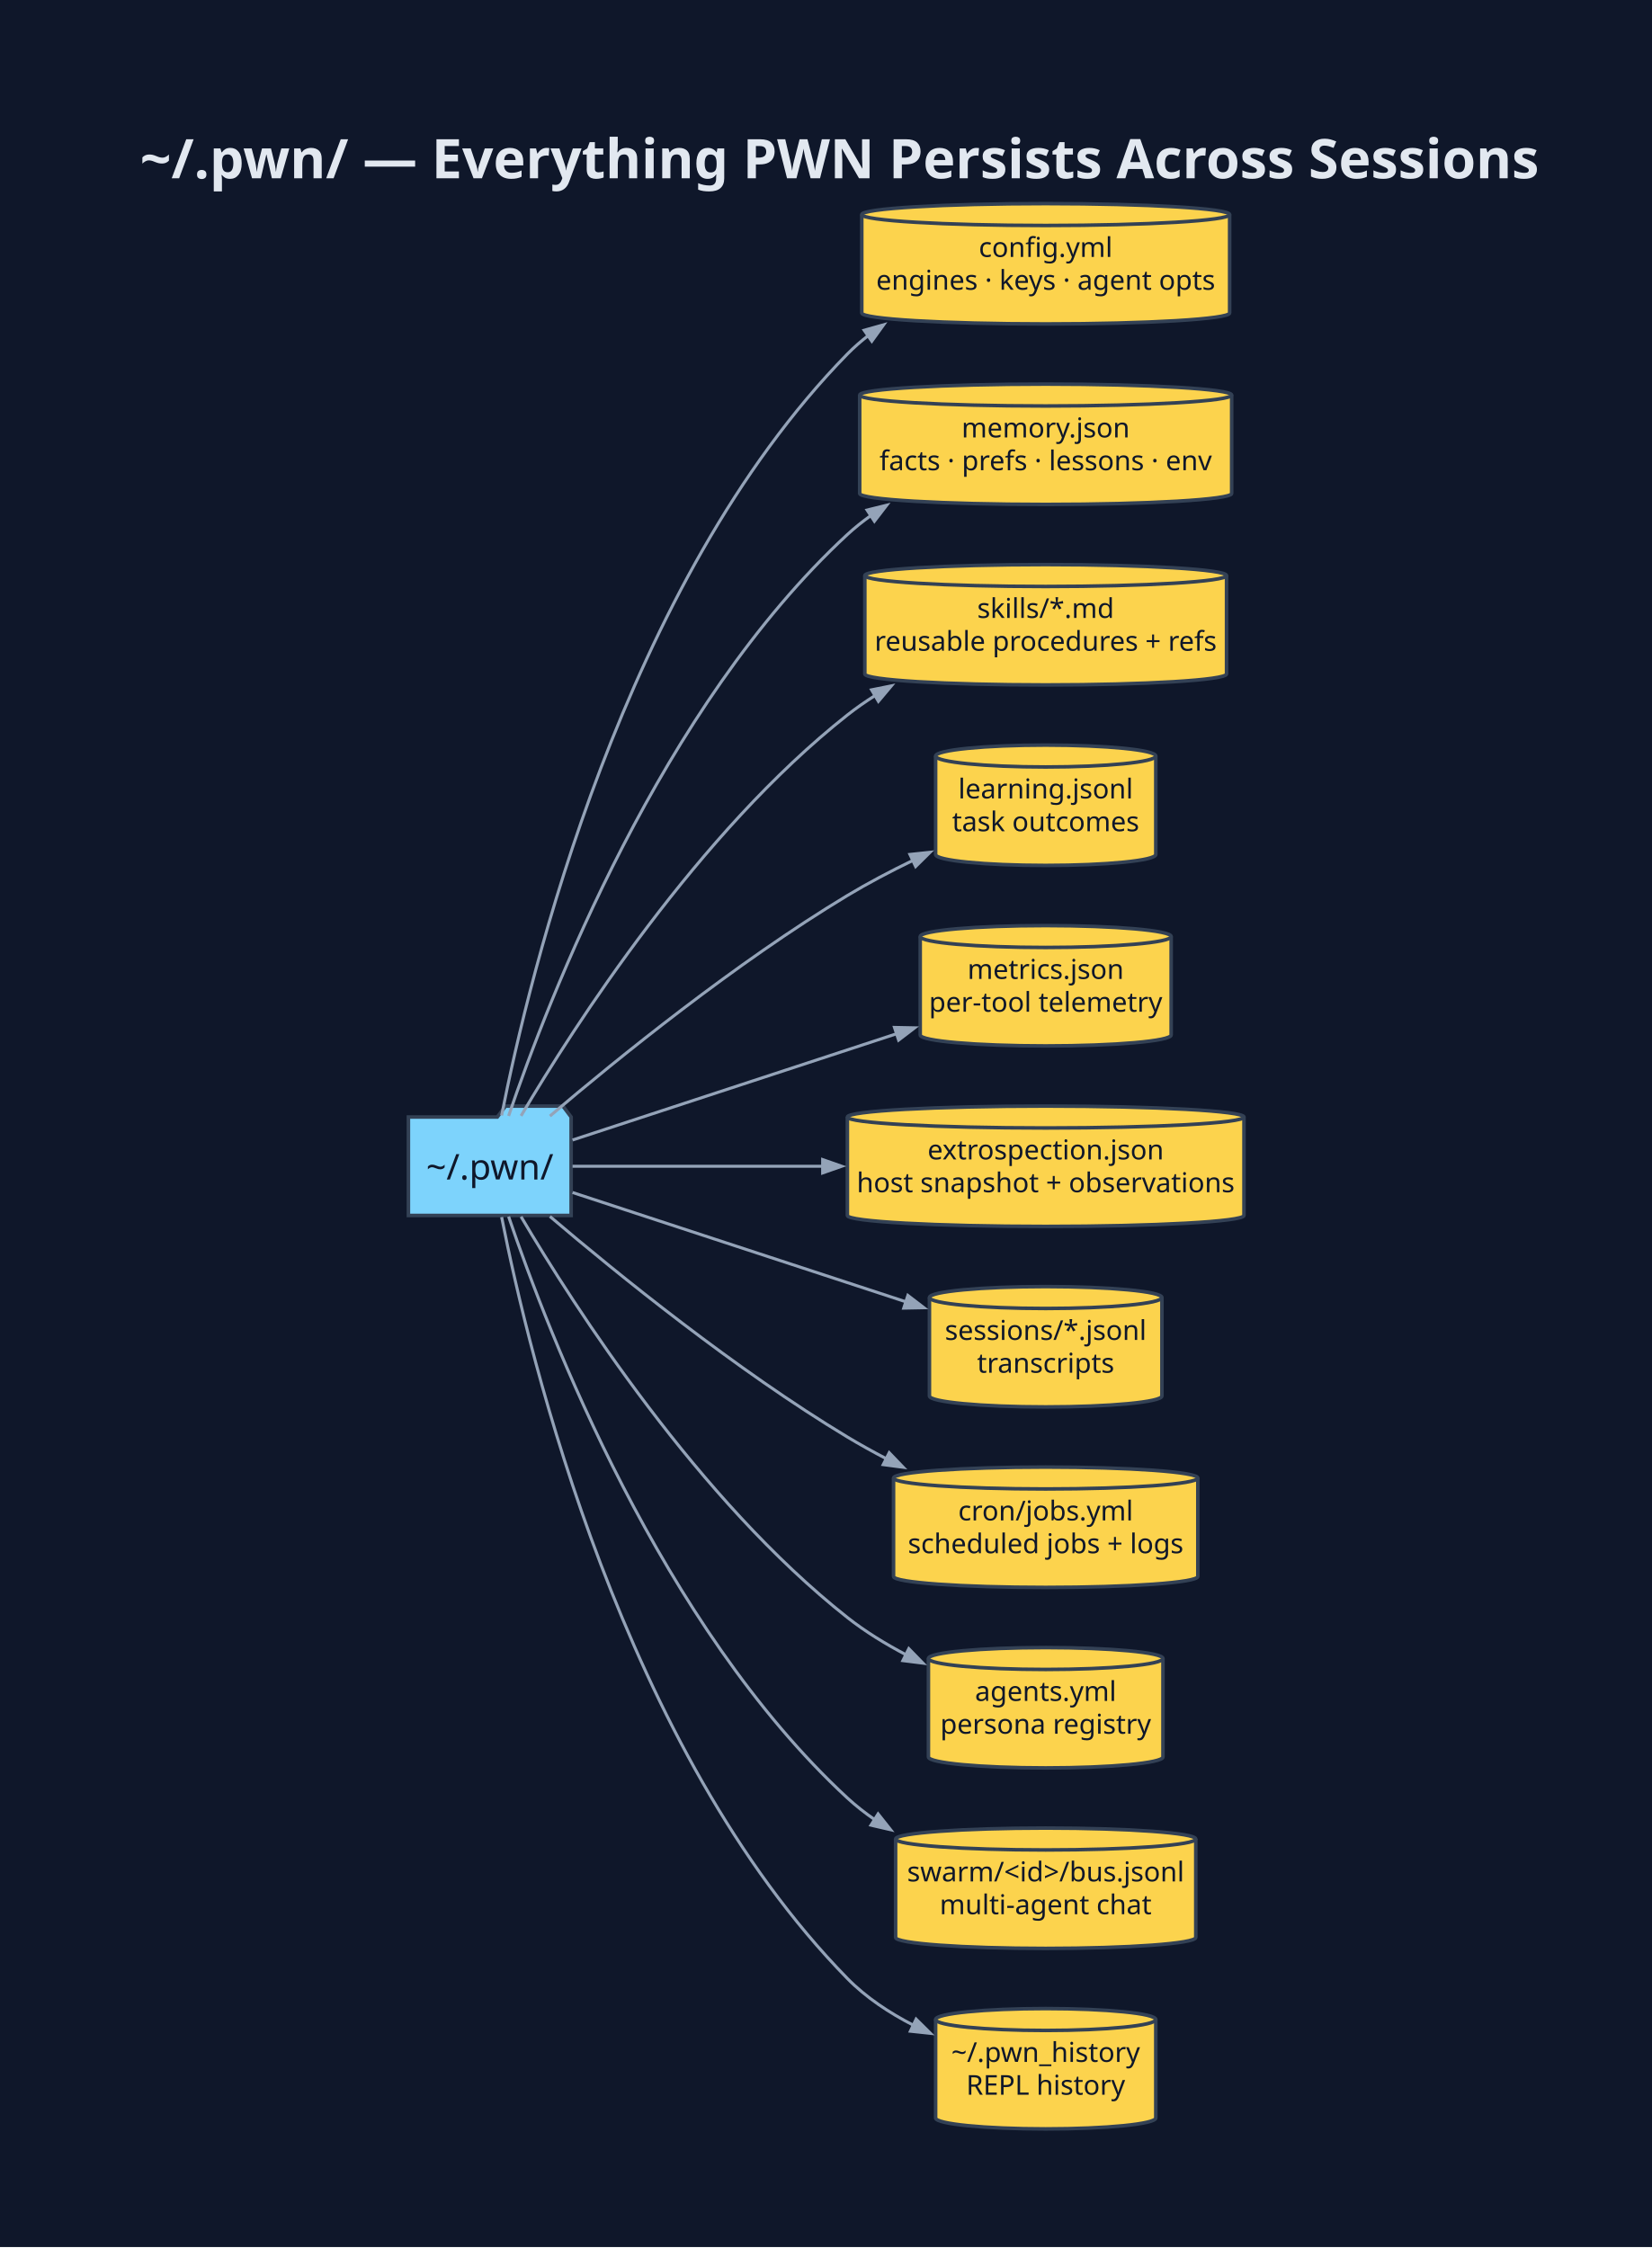
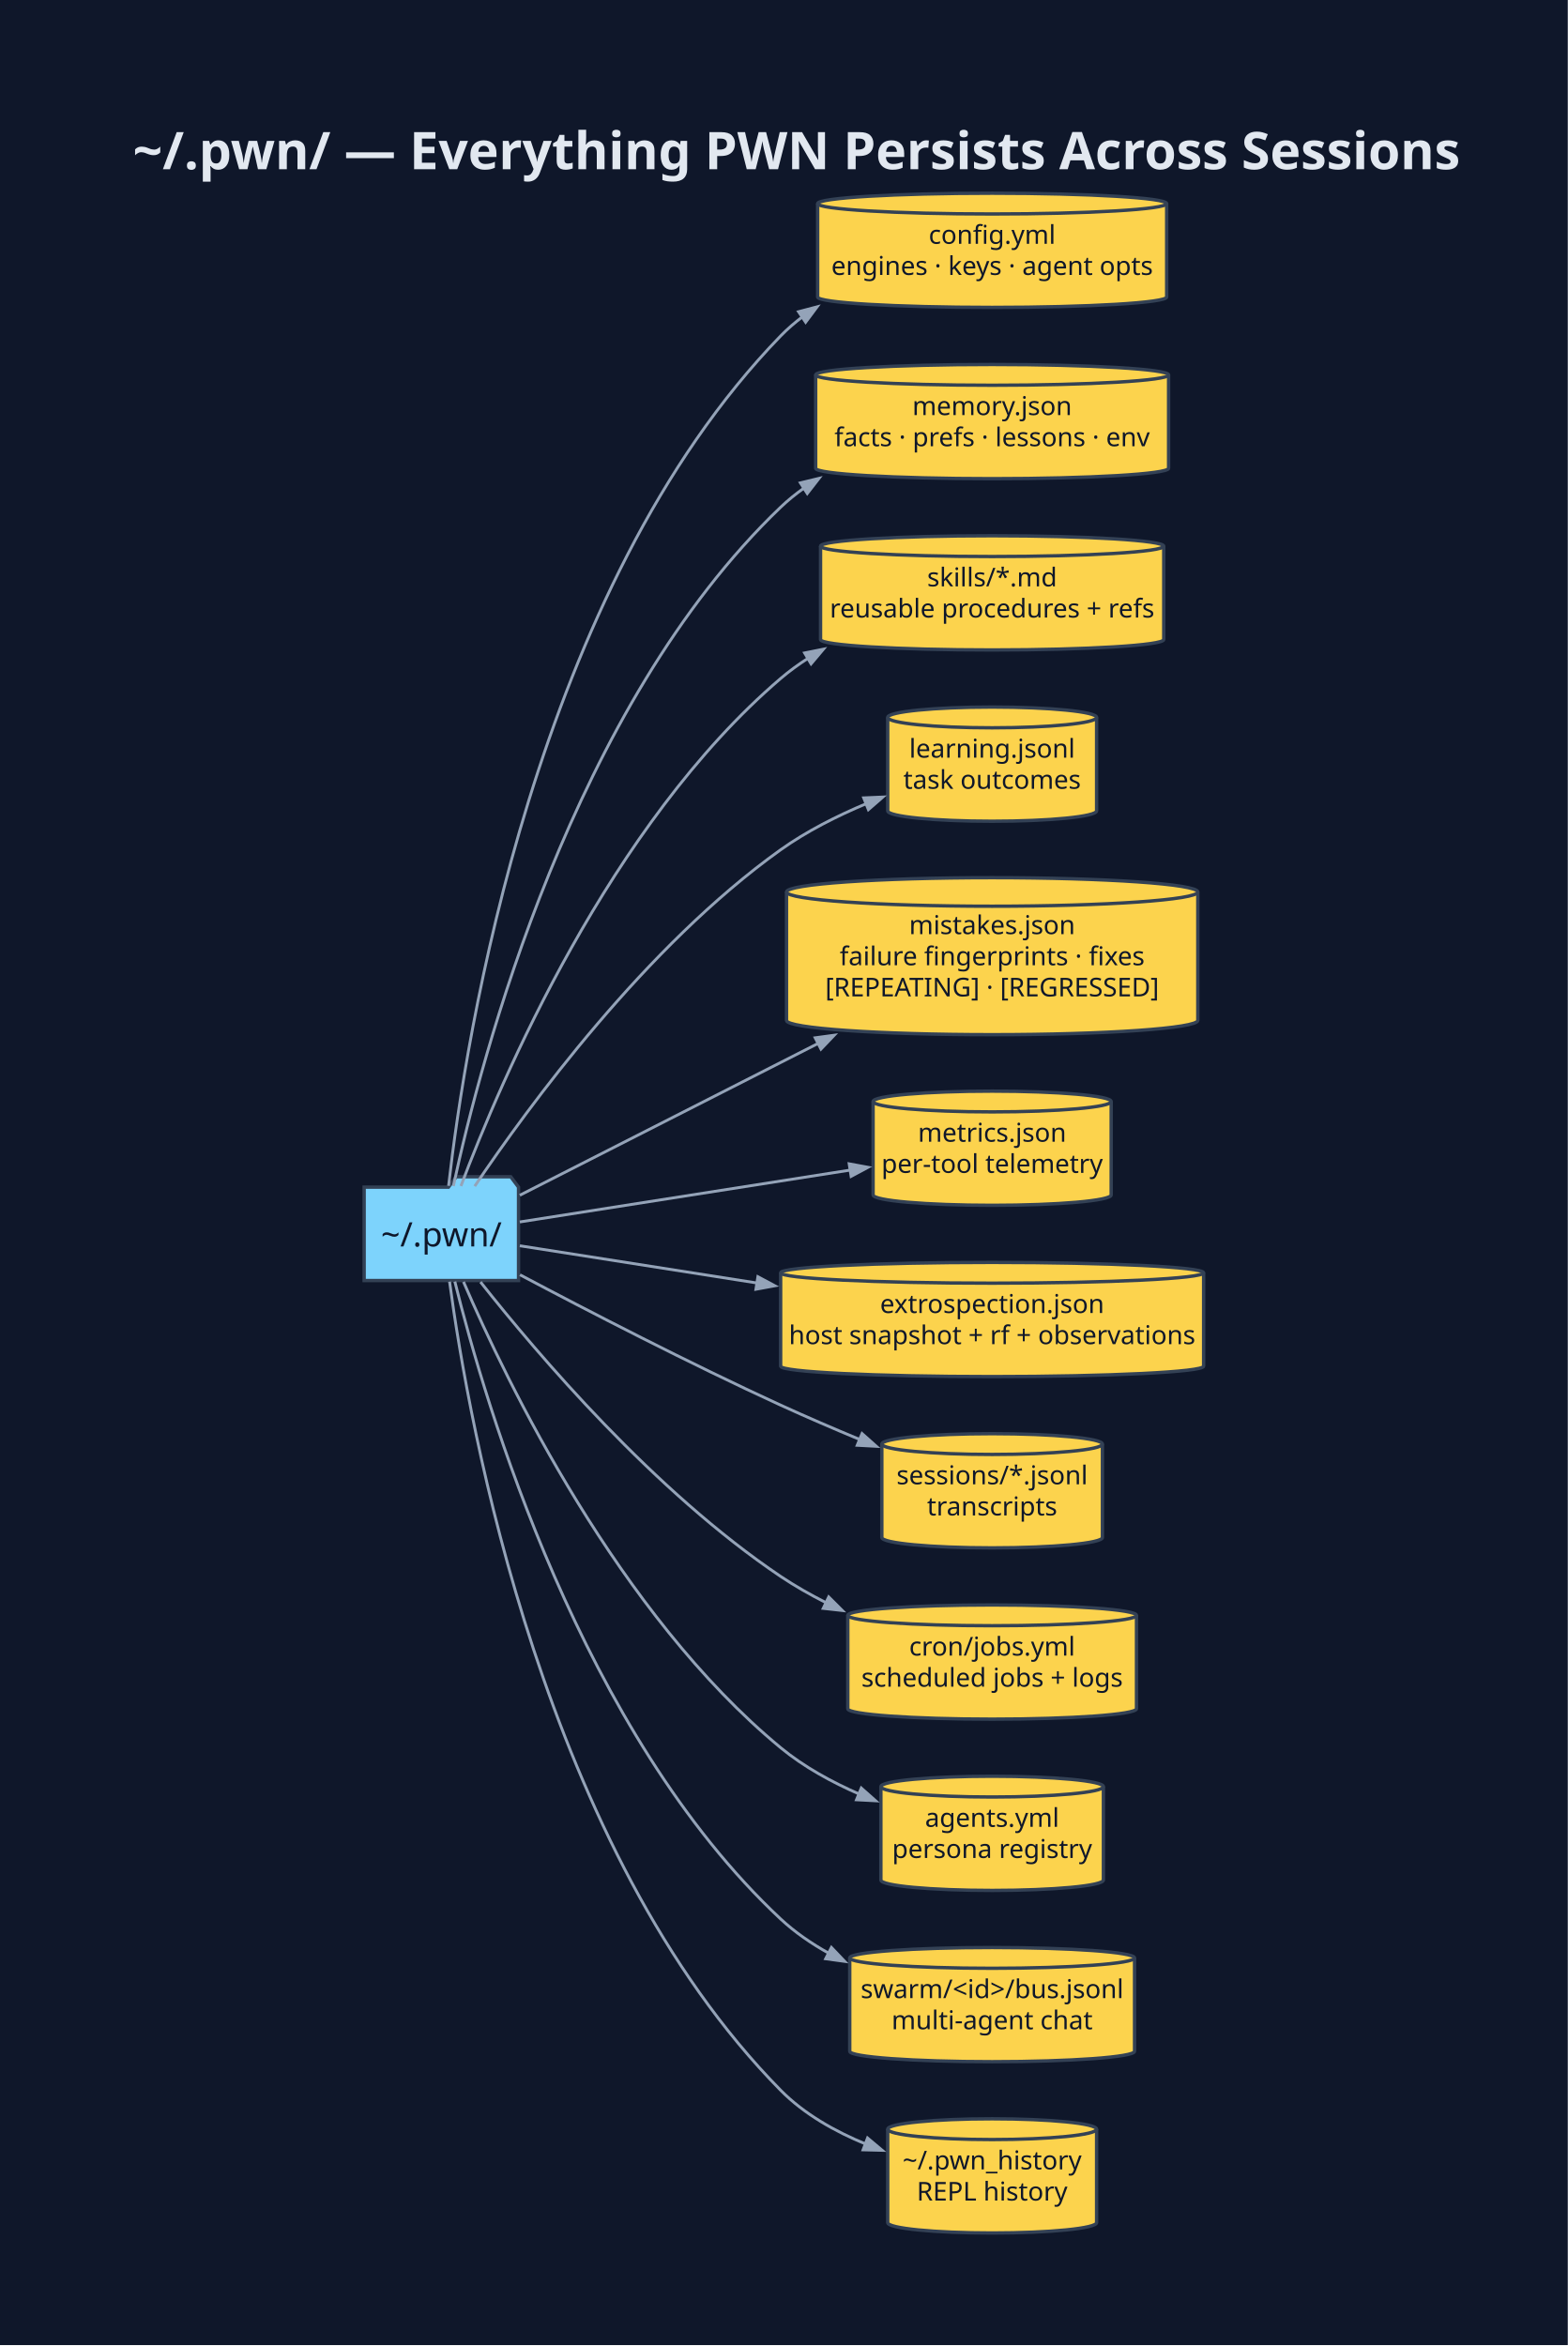
- <svg xmlns="http://www.w3.org/2000/svg" width="604pt" height="822pt" viewBox="0.00 0.00 604.00 822.00">
-   <g id="graph0" class="graph" transform="scale(1 1) rotate(0) translate(43.2 778.45)">
-     <polygon fill="#0f172a" stroke="none" points="-43.2,43.2 -43.2,-778.45 560.95,-778.45 560.95,43.2 -43.2,43.2" />
-     <text xml:space="preserve" text-anchor="start" x="8" y="-713.25" font-family="sans-Serif" font-weight="bold" font-size="20.00" fill="#e2e8f0">~/.pwn/ — Everything PWN Persists Across Sessions</text>
+ <svg xmlns="http://www.w3.org/2000/svg" width="604pt" height="904pt" viewBox="0.00 0.00 604.00 904.00">
+   <g id="graph0" class="graph" transform="scale(1 1) rotate(0) translate(43.2 860.45)">
+     <polygon fill="#0f172a" stroke="none" points="-43.2,43.2 -43.2,-860.45 560.95,-860.45 560.95,43.2 -43.2,43.2" />
+     <text xml:space="preserve" text-anchor="start" x="8" y="-795.25" font-family="sans-Serif" font-weight="bold" font-size="20.00" fill="#e2e8f0">~/.pwn/ — Everything PWN Persists Across Sessions</text>
    <g id="node1" class="node">
-       <polygon fill="#7dd3fc" stroke="#334155" stroke-width="1.3" points="165.62,-370 162.62,-374 141.62,-374 138.62,-370 106.12,-370 106.12,-334 165.62,-334 165.62,-370" />
-       <text xml:space="preserve" text-anchor="middle" x="135.88" y="-347.15" font-family="sans-Serif" font-size="13.00" fill="#0f172a">~/.pwn/</text>
+       <polygon fill="#7dd3fc" stroke="#334155" stroke-width="1.3" points="156.62,-403 153.62,-407 132.62,-407 129.62,-403 97.12,-403 97.12,-367 156.62,-367 156.62,-403" />
+       <text xml:space="preserve" text-anchor="middle" x="126.88" y="-380.15" font-family="sans-Serif" font-size="13.00" fill="#0f172a">~/.pwn/</text>
    </g>
    <g id="node2" class="node">
-       <path fill="#fcd34d" stroke="#334155" stroke-width="1.3" d="M406.38,-700C406.38,-702.21 376.23,-704 339.12,-704 302.02,-704 271.88,-702.21 271.88,-700 271.88,-700 271.88,-664 271.88,-664 271.88,-661.79 302.02,-660 339.12,-660 376.23,-660 406.38,-661.79 406.38,-664 406.38,-664 406.38,-700 406.38,-700" />
-       <path fill="none" stroke="#334155" stroke-width="1.3" d="M406.38,-700C406.38,-697.79 376.23,-696 339.12,-696 302.02,-696 271.88,-697.79 271.88,-700" />
-       <text xml:space="preserve" text-anchor="middle" x="339.12" y="-684.5" font-family="sans-Serif" font-size="10.00" fill="#0f172a">config.yml</text>
-       <text xml:space="preserve" text-anchor="middle" x="339.12" y="-672.5" font-family="sans-Serif" font-size="10.00" fill="#0f172a">engines · keys · agent opts</text>
+       <path fill="#fcd34d" stroke="#334155" stroke-width="1.3" d="M406.38,-782C406.38,-784.21 376.23,-786 339.12,-786 302.02,-786 271.88,-784.21 271.88,-782 271.88,-782 271.88,-746 271.88,-746 271.88,-743.79 302.02,-742 339.12,-742 376.23,-742 406.38,-743.79 406.38,-746 406.38,-746 406.38,-782 406.38,-782" />
+       <path fill="none" stroke="#334155" stroke-width="1.3" d="M406.38,-782C406.38,-779.79 376.23,-778 339.12,-778 302.02,-778 271.88,-779.79 271.88,-782" />
+       <text xml:space="preserve" text-anchor="middle" x="339.12" y="-766.5" font-family="sans-Serif" font-size="10.00" fill="#0f172a">config.yml</text>
+       <text xml:space="preserve" text-anchor="middle" x="339.12" y="-754.5" font-family="sans-Serif" font-size="10.00" fill="#0f172a">engines · keys · agent opts</text>
    </g>
    <g id="edge1" class="edge">
-       <path fill="none" stroke="#94a3b8" stroke-width="1.1" d="M140.21,-370.59C150.26,-421.58 184.72,-565.4 266.62,-649 269.05,-651.47 271.69,-653.78 274.48,-655.93" />
-       <polygon fill="#94a3b8" stroke="#94a3b8" stroke-width="1.1" points="272.75,-657.7 279.89,-659.7 275.55,-653.68 272.75,-657.7" />
+       <path fill="none" stroke="#94a3b8" stroke-width="1.1" d="M129.66,-403.5C136.09,-460.16 162.92,-633.38 257.62,-731 260.31,-733.77 263.26,-736.31 266.4,-738.65" />
+       <polygon fill="#94a3b8" stroke="#94a3b8" stroke-width="1.1" points="264.52,-740.34 271.69,-742.23 267.26,-736.28 264.52,-740.34" />
    </g>
    <g id="node3" class="node">
-       <path fill="#fcd34d" stroke="#334155" stroke-width="1.3" d="M407.12,-634C407.12,-636.21 376.65,-638 339.12,-638 301.6,-638 271.12,-636.21 271.12,-634 271.12,-634 271.12,-598 271.12,-598 271.12,-595.79 301.6,-594 339.12,-594 376.65,-594 407.12,-595.79 407.12,-598 407.12,-598 407.12,-634 407.12,-634" />
-       <path fill="none" stroke="#334155" stroke-width="1.3" d="M407.12,-634C407.12,-631.79 376.65,-630 339.12,-630 301.6,-630 271.12,-631.79 271.12,-634" />
-       <text xml:space="preserve" text-anchor="middle" x="339.12" y="-618.5" font-family="sans-Serif" font-size="10.00" fill="#0f172a">memory.json</text>
-       <text xml:space="preserve" text-anchor="middle" x="339.12" y="-606.5" font-family="sans-Serif" font-size="10.00" fill="#0f172a">facts · prefs · lessons · env</text>
+       <path fill="#fcd34d" stroke="#334155" stroke-width="1.3" d="M407.12,-716C407.12,-718.21 376.65,-720 339.12,-720 301.6,-720 271.12,-718.21 271.12,-716 271.12,-716 271.12,-680 271.12,-680 271.12,-677.79 301.6,-676 339.12,-676 376.65,-676 407.12,-677.79 407.12,-680 407.12,-680 407.12,-716 407.12,-716" />
+       <path fill="none" stroke="#334155" stroke-width="1.3" d="M407.12,-716C407.12,-713.79 376.65,-712 339.12,-712 301.6,-712 271.12,-713.79 271.12,-716" />
+       <text xml:space="preserve" text-anchor="middle" x="339.12" y="-700.5" font-family="sans-Serif" font-size="10.00" fill="#0f172a">memory.json</text>
+       <text xml:space="preserve" text-anchor="middle" x="339.12" y="-688.5" font-family="sans-Serif" font-size="10.00" fill="#0f172a">facts · prefs · lessons · env</text>
    </g>
    <g id="edge2" class="edge">
-       <path fill="none" stroke="#94a3b8" stroke-width="1.1" d="M142.76,-370.4C157.25,-413.11 198.54,-520.11 266.62,-583 269.28,-585.45 272.15,-587.75 275.16,-589.9" />
-       <polygon fill="#94a3b8" stroke="#94a3b8" stroke-width="1.1" points="273.82,-591.95 281.02,-593.73 276.5,-587.85 273.82,-591.95" />
+       <path fill="none" stroke="#94a3b8" stroke-width="1.1" d="M131.51,-403.42C142.1,-452.59 177.46,-588.36 257.62,-665 260.4,-667.66 263.42,-670.11 266.61,-672.37" />
+       <polygon fill="#94a3b8" stroke="#94a3b8" stroke-width="1.1" points="265.22,-674.39 272.43,-676.13 267.88,-670.28 265.22,-674.39" />
    </g>
    <g id="node4" class="node">
-       <path fill="#fcd34d" stroke="#334155" stroke-width="1.3" d="M405.25,-568C405.25,-570.21 375.61,-572 339.12,-572 302.64,-572 273,-570.21 273,-568 273,-568 273,-532 273,-532 273,-529.79 302.64,-528 339.12,-528 375.61,-528 405.25,-529.79 405.25,-532 405.25,-532 405.25,-568 405.25,-568" />
-       <path fill="none" stroke="#334155" stroke-width="1.3" d="M405.25,-568C405.25,-565.79 375.61,-564 339.12,-564 302.64,-564 273,-565.79 273,-568" />
-       <text xml:space="preserve" text-anchor="middle" x="339.12" y="-552.5" font-family="sans-Serif" font-size="10.00" fill="#0f172a">skills/*.md</text>
-       <text xml:space="preserve" text-anchor="middle" x="339.12" y="-540.5" font-family="sans-Serif" font-size="10.00" fill="#0f172a">reusable procedures + refs</text>
+       <path fill="#fcd34d" stroke="#334155" stroke-width="1.3" d="M405.25,-650C405.25,-652.21 375.61,-654 339.12,-654 302.64,-654 273,-652.21 273,-650 273,-650 273,-614 273,-614 273,-611.79 302.64,-610 339.12,-610 375.61,-610 405.25,-611.79 405.25,-614 405.25,-614 405.25,-650 405.25,-650" />
+       <path fill="none" stroke="#334155" stroke-width="1.3" d="M405.25,-650C405.25,-647.79 375.61,-646 339.12,-646 302.64,-646 273,-647.79 273,-650" />
+       <text xml:space="preserve" text-anchor="middle" x="339.12" y="-634.5" font-family="sans-Serif" font-size="10.00" fill="#0f172a">skills/*.md</text>
+       <text xml:space="preserve" text-anchor="middle" x="339.12" y="-622.5" font-family="sans-Serif" font-size="10.00" fill="#0f172a">reusable procedures + refs</text>
    </g>
    <g id="edge3" class="edge">
-       <path fill="none" stroke="#94a3b8" stroke-width="1.1" d="M147.31,-370.43C166.9,-403.62 212.14,-473.98 266.62,-517 269.81,-519.52 273.22,-521.89 276.75,-524.13" />
-       <polygon fill="#94a3b8" stroke="#94a3b8" stroke-width="1.1" points="275.46,-526.21 282.73,-527.67 277.96,-521.99 275.46,-526.21" />
+       <path fill="none" stroke="#94a3b8" stroke-width="1.1" d="M134.42,-403.44C149.75,-444.17 191.74,-542.67 257.62,-599 260.91,-601.81 264.47,-604.41 268.2,-606.8" />
+       <polygon fill="#94a3b8" stroke="#94a3b8" stroke-width="1.1" points="266.85,-608.85 274.13,-610.31 269.35,-604.63 266.85,-608.85" />
    </g>
    <g id="node5" class="node">
-       <path fill="#fcd34d" stroke="#334155" stroke-width="1.3" d="M379.38,-502C379.38,-504.21 361.33,-506 339.12,-506 316.92,-506 298.88,-504.21 298.88,-502 298.88,-502 298.88,-466 298.88,-466 298.88,-463.79 316.92,-462 339.12,-462 361.33,-462 379.38,-463.79 379.38,-466 379.38,-466 379.38,-502 379.38,-502" />
-       <path fill="none" stroke="#334155" stroke-width="1.3" d="M379.38,-502C379.38,-499.79 361.33,-498 339.12,-498 316.92,-498 298.88,-499.79 298.88,-502" />
-       <text xml:space="preserve" text-anchor="middle" x="339.12" y="-486.5" font-family="sans-Serif" font-size="10.00" fill="#0f172a">learning.jsonl</text>
-       <text xml:space="preserve" text-anchor="middle" x="339.12" y="-474.5" font-family="sans-Serif" font-size="10.00" fill="#0f172a">task outcomes</text>
+       <path fill="#fcd34d" stroke="#334155" stroke-width="1.3" d="M379.38,-584C379.38,-586.21 361.33,-588 339.12,-588 316.92,-588 298.88,-586.21 298.88,-584 298.88,-584 298.88,-548 298.88,-548 298.88,-545.79 316.92,-544 339.12,-544 361.33,-544 379.38,-545.79 379.38,-548 379.38,-548 379.38,-584 379.38,-584" />
+       <path fill="none" stroke="#334155" stroke-width="1.3" d="M379.38,-584C379.38,-581.79 361.33,-580 339.12,-580 316.92,-580 298.88,-581.79 298.88,-584" />
+       <text xml:space="preserve" text-anchor="middle" x="339.12" y="-568.5" font-family="sans-Serif" font-size="10.00" fill="#0f172a">learning.jsonl</text>
+       <text xml:space="preserve" text-anchor="middle" x="339.12" y="-556.5" font-family="sans-Serif" font-size="10.00" fill="#0f172a">task outcomes</text>
    </g>
    <g id="edge4" class="edge">
-       <path fill="none" stroke="#94a3b8" stroke-width="1.1" d="M157.87,-370.35C182.71,-391.48 225.85,-426.44 266.62,-451 274.17,-455.54 282.44,-459.89 290.6,-463.85" />
-       <polygon fill="#94a3b8" stroke="#94a3b8" stroke-width="1.1" points="289.48,-466.03 296.86,-466.81 291.58,-461.6 289.48,-466.03" />
+       <path fill="none" stroke="#94a3b8" stroke-width="1.1" d="M139.74,-403.37C160.36,-434.01 205.62,-495.87 257.62,-533 267.61,-540.13 279.37,-546.06 290.77,-550.83" />
+       <polygon fill="#94a3b8" stroke="#94a3b8" stroke-width="1.1" points="289.62,-553.01 297.03,-553.33 291.44,-548.46 289.62,-553.01" />
    </g>
    <g id="node6" class="node">
+       <path fill="#fcd34d" stroke="#334155" stroke-width="1.3" d="M418.38,-516.75C418.38,-519.78 382.85,-522.25 339.12,-522.25 295.4,-522.25 259.88,-519.78 259.88,-516.75 259.88,-516.75 259.88,-467.25 259.88,-467.25 259.88,-464.22 295.4,-461.75 339.12,-461.75 382.85,-461.75 418.38,-464.22 418.38,-467.25 418.38,-467.25 418.38,-516.75 418.38,-516.75" />
+       <path fill="none" stroke="#334155" stroke-width="1.3" d="M418.38,-516.75C418.38,-513.72 382.85,-511.25 339.12,-511.25 295.4,-511.25 259.88,-513.72 259.88,-516.75" />
+       <text xml:space="preserve" text-anchor="middle" x="339.12" y="-500.5" font-family="sans-Serif" font-size="10.00" fill="#0f172a">mistakes.json</text>
+       <text xml:space="preserve" text-anchor="middle" x="339.12" y="-488.5" font-family="sans-Serif" font-size="10.00" fill="#0f172a">failure fingerprints · fixes</text>
+       <text xml:space="preserve" text-anchor="middle" x="339.12" y="-476.5" font-family="sans-Serif" font-size="10.00" fill="#0f172a">[REPEATING] · [REGRESSED]</text>
+     </g>
+     <g id="edge5" class="edge">
+       <path fill="none" stroke="#94a3b8" stroke-width="1.1" d="M157.11,-399.88C186.73,-414.95 233.56,-438.78 272.16,-458.43" />
+       <polygon fill="#94a3b8" stroke="#94a3b8" stroke-width="1.1" points="270.93,-460.55 278.28,-461.55 273.16,-456.19 270.93,-460.55" />
+     </g>
+     <g id="node7" class="node">
      <path fill="#fcd34d" stroke="#334155" stroke-width="1.3" d="M385,-436C385,-438.21 364.44,-440 339.12,-440 313.81,-440 293.25,-438.21 293.25,-436 293.25,-436 293.25,-400 293.25,-400 293.25,-397.79 313.81,-396 339.12,-396 364.44,-396 385,-397.79 385,-400 385,-400 385,-436 385,-436" />
      <path fill="none" stroke="#334155" stroke-width="1.3" d="M385,-436C385,-433.79 364.44,-432 339.12,-432 313.81,-432 293.25,-433.79 293.25,-436" />
      <text xml:space="preserve" text-anchor="middle" x="339.12" y="-420.5" font-family="sans-Serif" font-size="10.00" fill="#0f172a">metrics.json</text>
      <text xml:space="preserve" text-anchor="middle" x="339.12" y="-408.5" font-family="sans-Serif" font-size="10.00" fill="#0f172a">per-tool telemetry</text>
    </g>
-     <g id="edge5" class="edge">
-       <path fill="none" stroke="#94a3b8" stroke-width="1.1" d="M166.14,-361.6C197.18,-371.78 246.89,-388.08 284.9,-400.55" />
-       <polygon fill="#94a3b8" stroke="#94a3b8" stroke-width="1.1" points="283.83,-402.77 291.24,-402.62 285.35,-398.12 283.83,-402.77" />
-     </g>
-     <g id="node7" class="node">
-       <path fill="#fcd34d" stroke="#334155" stroke-width="1.3" d="M411.62,-370C411.62,-372.21 379.13,-374 339.12,-374 299.12,-374 266.62,-372.21 266.62,-370 266.62,-370 266.62,-334 266.62,-334 266.62,-331.79 299.12,-330 339.12,-330 379.13,-330 411.62,-331.79 411.62,-334 411.62,-334 411.62,-370 411.62,-370" />
-       <path fill="none" stroke="#334155" stroke-width="1.3" d="M411.62,-370C411.62,-367.79 379.13,-366 339.12,-366 299.12,-366 266.62,-367.79 266.62,-370" />
-       <text xml:space="preserve" text-anchor="middle" x="339.12" y="-354.5" font-family="sans-Serif" font-size="10.00" fill="#0f172a">extrospection.json</text>
-       <text xml:space="preserve" text-anchor="middle" x="339.12" y="-342.5" font-family="sans-Serif" font-size="10.00" fill="#0f172a">host snapshot + observations</text>
-     </g>
    <g id="edge6" class="edge">
-       <path fill="none" stroke="#94a3b8" stroke-width="1.1" d="M166.14,-352C190.16,-352 225.35,-352 257.65,-352" />
-       <polygon fill="#94a3b8" stroke="#94a3b8" stroke-width="1.1" points="257.57,-354.45 264.57,-352 257.57,-349.55 257.57,-354.45" />
+       <path fill="none" stroke="#94a3b8" stroke-width="1.1" d="M157.11,-389.59C189.98,-394.75 244.03,-403.23 284.53,-409.59" />
+       <polygon fill="#94a3b8" stroke="#94a3b8" stroke-width="1.1" points="284.02,-411.99 291.31,-410.65 284.78,-407.15 284.02,-411.99" />
    </g>
    <g id="node8" class="node">
+       <path fill="#fcd34d" stroke="#334155" stroke-width="1.3" d="M420.62,-370C420.62,-372.21 384.1,-374 339.12,-374 294.15,-374 257.62,-372.21 257.62,-370 257.62,-370 257.62,-334 257.62,-334 257.62,-331.79 294.15,-330 339.12,-330 384.1,-330 420.62,-331.79 420.62,-334 420.62,-334 420.62,-370 420.62,-370" />
+       <path fill="none" stroke="#334155" stroke-width="1.3" d="M420.62,-370C420.62,-367.79 384.1,-366 339.12,-366 294.15,-366 257.62,-367.79 257.62,-370" />
+       <text xml:space="preserve" text-anchor="middle" x="339.12" y="-354.5" font-family="sans-Serif" font-size="10.00" fill="#0f172a">extrospection.json</text>
+       <text xml:space="preserve" text-anchor="middle" x="339.12" y="-342.5" font-family="sans-Serif" font-size="10.00" fill="#0f172a">host snapshot + rf + observations</text>
+     </g>
+     <g id="edge7" class="edge">
+       <path fill="none" stroke="#94a3b8" stroke-width="1.1" d="M157.11,-380.41C180.93,-376.67 215.88,-371.19 248.73,-366.03" />
+       <polygon fill="#94a3b8" stroke="#94a3b8" stroke-width="1.1" points="248.85,-368.49 255.39,-364.99 248.09,-363.65 248.85,-368.49" />
+     </g>
+     <g id="node9" class="node">
      <path fill="#fcd34d" stroke="#334155" stroke-width="1.3" d="M381.62,-304C381.62,-306.21 362.58,-308 339.12,-308 315.67,-308 296.62,-306.21 296.62,-304 296.62,-304 296.62,-268 296.62,-268 296.62,-265.79 315.67,-264 339.12,-264 362.58,-264 381.62,-265.79 381.62,-268 381.62,-268 381.62,-304 381.62,-304" />
      <path fill="none" stroke="#334155" stroke-width="1.3" d="M381.62,-304C381.62,-301.79 362.58,-300 339.12,-300 315.67,-300 296.62,-301.79 296.62,-304" />
      <text xml:space="preserve" text-anchor="middle" x="339.12" y="-288.5" font-family="sans-Serif" font-size="10.00" fill="#0f172a">sessions/*.jsonl</text>
      <text xml:space="preserve" text-anchor="middle" x="339.12" y="-276.5" font-family="sans-Serif" font-size="10.00" fill="#0f172a">transcripts</text>
    </g>
-     <g id="edge7" class="edge">
-       <path fill="none" stroke="#94a3b8" stroke-width="1.1" d="M166.14,-342.4C198.1,-331.92 249.84,-314.95 288.24,-302.36" />
-       <polygon fill="#94a3b8" stroke="#94a3b8" stroke-width="1.1" points="288.74,-304.77 294.63,-300.26 287.22,-300.12 288.74,-304.77" />
+     <g id="edge8" class="edge">
+       <path fill="none" stroke="#94a3b8" stroke-width="1.1" d="M157.17,-369.23C183.25,-355.41 222.59,-335.06 257.62,-319 267.47,-314.49 278.12,-309.91 288.35,-305.66" />
+       <polygon fill="#94a3b8" stroke="#94a3b8" stroke-width="1.1" points="288.99,-308.05 294.53,-303.12 287.12,-303.52 288.99,-308.05" />
    </g>
-     <g id="node9" class="node">
+     <g id="node10" class="node">
      <path fill="#fcd34d" stroke="#334155" stroke-width="1.3" d="M394.75,-238C394.75,-240.21 369.82,-242 339.12,-242 308.43,-242 283.5,-240.21 283.5,-238 283.5,-238 283.5,-202 283.5,-202 283.5,-199.79 308.43,-198 339.12,-198 369.82,-198 394.75,-199.79 394.75,-202 394.75,-202 394.75,-238 394.75,-238" />
      <path fill="none" stroke="#334155" stroke-width="1.3" d="M394.75,-238C394.75,-235.79 369.82,-234 339.12,-234 308.43,-234 283.5,-235.79 283.5,-238" />
      <text xml:space="preserve" text-anchor="middle" x="339.12" y="-222.5" font-family="sans-Serif" font-size="10.00" fill="#0f172a">cron/jobs.yml</text>
      <text xml:space="preserve" text-anchor="middle" x="339.12" y="-210.5" font-family="sans-Serif" font-size="10.00" fill="#0f172a">scheduled jobs + logs</text>
    </g>
-     <g id="edge8" class="edge">
-       <path fill="none" stroke="#94a3b8" stroke-width="1.1" d="M157.87,-333.65C182.71,-312.52 225.85,-277.56 266.62,-253 271.16,-250.27 275.96,-247.61 280.84,-245.06" />
-       <polygon fill="#94a3b8" stroke="#94a3b8" stroke-width="1.1" points="281.92,-247.26 287.06,-241.91 279.71,-242.89 281.92,-247.26" />
+     <g id="edge9" class="edge">
+       <path fill="none" stroke="#94a3b8" stroke-width="1.1" d="M141.96,-366.46C163.98,-338.57 209.08,-285.61 257.62,-253 263.09,-249.33 269.03,-245.95 275.12,-242.87" />
+       <polygon fill="#94a3b8" stroke="#94a3b8" stroke-width="1.1" points="276.15,-245.1 281.4,-239.86 274.02,-240.68 276.15,-245.1" />
    </g>
-     <g id="node10" class="node">
+     <g id="node11" class="node">
      <path fill="#fcd34d" stroke="#334155" stroke-width="1.3" d="M382,-172C382,-174.21 362.78,-176 339.12,-176 315.47,-176 296.25,-174.21 296.25,-172 296.25,-172 296.25,-136 296.25,-136 296.25,-133.79 315.47,-132 339.12,-132 362.78,-132 382,-133.79 382,-136 382,-136 382,-172 382,-172" />
      <path fill="none" stroke="#334155" stroke-width="1.3" d="M382,-172C382,-169.79 362.78,-168 339.12,-168 315.47,-168 296.25,-169.79 296.25,-172" />
      <text xml:space="preserve" text-anchor="middle" x="339.12" y="-156.5" font-family="sans-Serif" font-size="10.00" fill="#0f172a">agents.yml</text>
      <text xml:space="preserve" text-anchor="middle" x="339.12" y="-144.5" font-family="sans-Serif" font-size="10.00" fill="#0f172a">persona registry</text>
    </g>
-     <g id="edge9" class="edge">
-       <path fill="none" stroke="#94a3b8" stroke-width="1.1" d="M147.31,-333.57C166.9,-300.38 212.14,-230.02 266.62,-187 273.14,-181.85 280.59,-177.29 288.17,-173.32" />
-       <polygon fill="#94a3b8" stroke="#94a3b8" stroke-width="1.1" points="289.08,-175.61 294.26,-170.3 286.9,-171.22 289.08,-175.61" />
+     <g id="edge10" class="edge">
+       <path fill="none" stroke="#94a3b8" stroke-width="1.1" d="M135.42,-366.51C152,-328 195.18,-238.53 257.62,-187 266.53,-179.65 277.3,-173.75 288.02,-169.08" />
+       <polygon fill="#94a3b8" stroke="#94a3b8" stroke-width="1.1" points="288.7,-171.45 294.25,-166.53 286.84,-166.92 288.7,-171.45" />
    </g>
-     <g id="node11" class="node">
+     <g id="node12" class="node">
      <path fill="#fcd34d" stroke="#334155" stroke-width="1.3" d="M394,-106C394,-108.21 369.4,-110 339.12,-110 308.85,-110 284.25,-108.21 284.25,-106 284.25,-106 284.25,-70 284.25,-70 284.25,-67.79 308.85,-66 339.12,-66 369.4,-66 394,-67.79 394,-70 394,-70 394,-106 394,-106" />
      <path fill="none" stroke="#334155" stroke-width="1.3" d="M394,-106C394,-103.79 369.4,-102 339.12,-102 308.85,-102 284.25,-103.79 284.25,-106" />
      <text xml:space="preserve" text-anchor="middle" x="339.12" y="-90.5" font-family="sans-Serif" font-size="10.00" fill="#0f172a">swarm/&lt;id&gt;/bus.jsonl</text>
      <text xml:space="preserve" text-anchor="middle" x="339.12" y="-78.5" font-family="sans-Serif" font-size="10.00" fill="#0f172a">multi-agent chat</text>
    </g>
-     <g id="edge10" class="edge">
-       <path fill="none" stroke="#94a3b8" stroke-width="1.1" d="M142.76,-333.6C157.25,-290.89 198.54,-183.89 266.62,-121 269.75,-118.12 273.16,-115.45 276.76,-112.98" />
-       <polygon fill="#94a3b8" stroke="#94a3b8" stroke-width="1.1" points="277.85,-115.19 282.45,-109.38 275.23,-111.05 277.85,-115.19" />
+     <g id="edge11" class="edge">
+       <path fill="none" stroke="#94a3b8" stroke-width="1.1" d="M132.08,-366.6C143.76,-319.39 180.94,-192.65 257.62,-121 263.14,-115.85 269.56,-111.45 276.33,-107.71" />
+       <polygon fill="#94a3b8" stroke="#94a3b8" stroke-width="1.1" points="277.19,-110.03 282.31,-104.66 274.96,-105.66 277.19,-110.03" />
    </g>
-     <g id="node12" class="node">
+     <g id="node13" class="node">
      <path fill="#fcd34d" stroke="#334155" stroke-width="1.3" d="M379.38,-40C379.38,-42.21 361.33,-44 339.12,-44 316.92,-44 298.88,-42.21 298.88,-40 298.88,-40 298.88,-4 298.88,-4 298.88,-1.79 316.92,0 339.12,0 361.33,0 379.38,-1.79 379.38,-4 379.38,-4 379.38,-40 379.38,-40" />
      <path fill="none" stroke="#334155" stroke-width="1.3" d="M379.38,-40C379.38,-37.79 361.33,-36 339.12,-36 316.92,-36 298.88,-37.79 298.88,-40" />
      <text xml:space="preserve" text-anchor="middle" x="339.12" y="-24.5" font-family="sans-Serif" font-size="10.00" fill="#0f172a">~/.pwn_history</text>
      <text xml:space="preserve" text-anchor="middle" x="339.12" y="-12.5" font-family="sans-Serif" font-size="10.00" fill="#0f172a">REPL history</text>
    </g>
-     <g id="edge11" class="edge">
-       <path fill="none" stroke="#94a3b8" stroke-width="1.1" d="M140.21,-333.41C150.26,-282.42 184.72,-138.6 266.62,-55 273.43,-48.05 281.98,-42.42 290.77,-37.9" />
-       <polygon fill="#94a3b8" stroke="#94a3b8" stroke-width="1.1" points="291.75,-40.15 297.02,-34.93 289.65,-35.72 291.75,-40.15" />
+     <g id="edge12" class="edge">
+       <path fill="none" stroke="#94a3b8" stroke-width="1.1" d="M130.04,-366.57C137.42,-311.7 166.44,-147.51 257.62,-55 266.67,-45.82 278.63,-39.1 290.55,-34.21" />
+       <polygon fill="#94a3b8" stroke="#94a3b8" stroke-width="1.1" points="291.11,-36.61 296.79,-31.84 289.38,-32.03 291.11,-36.61" />
    </g>
  </g>
</svg>
